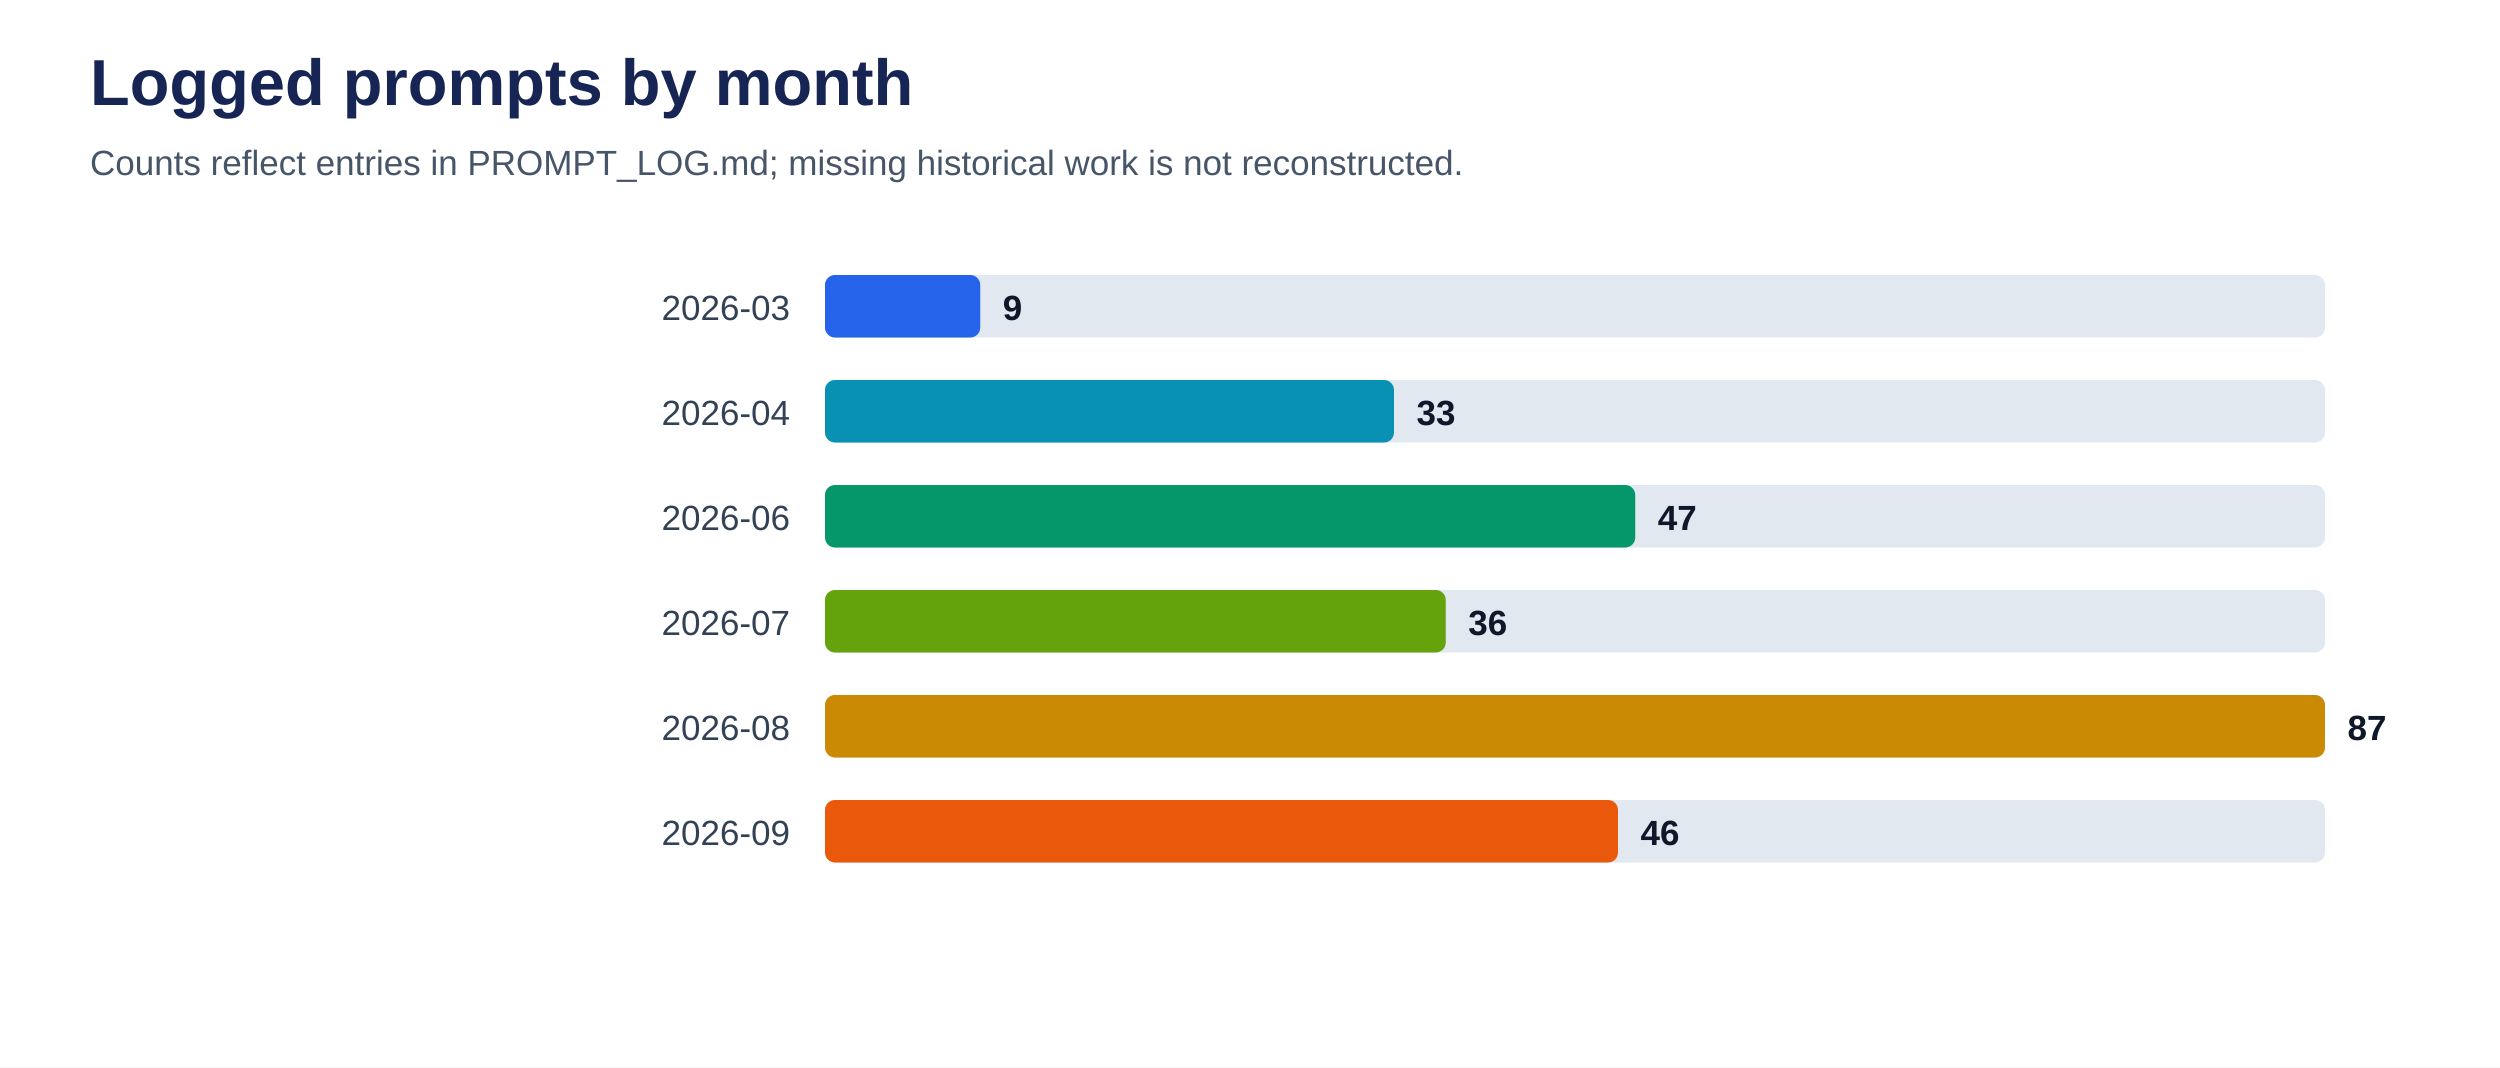
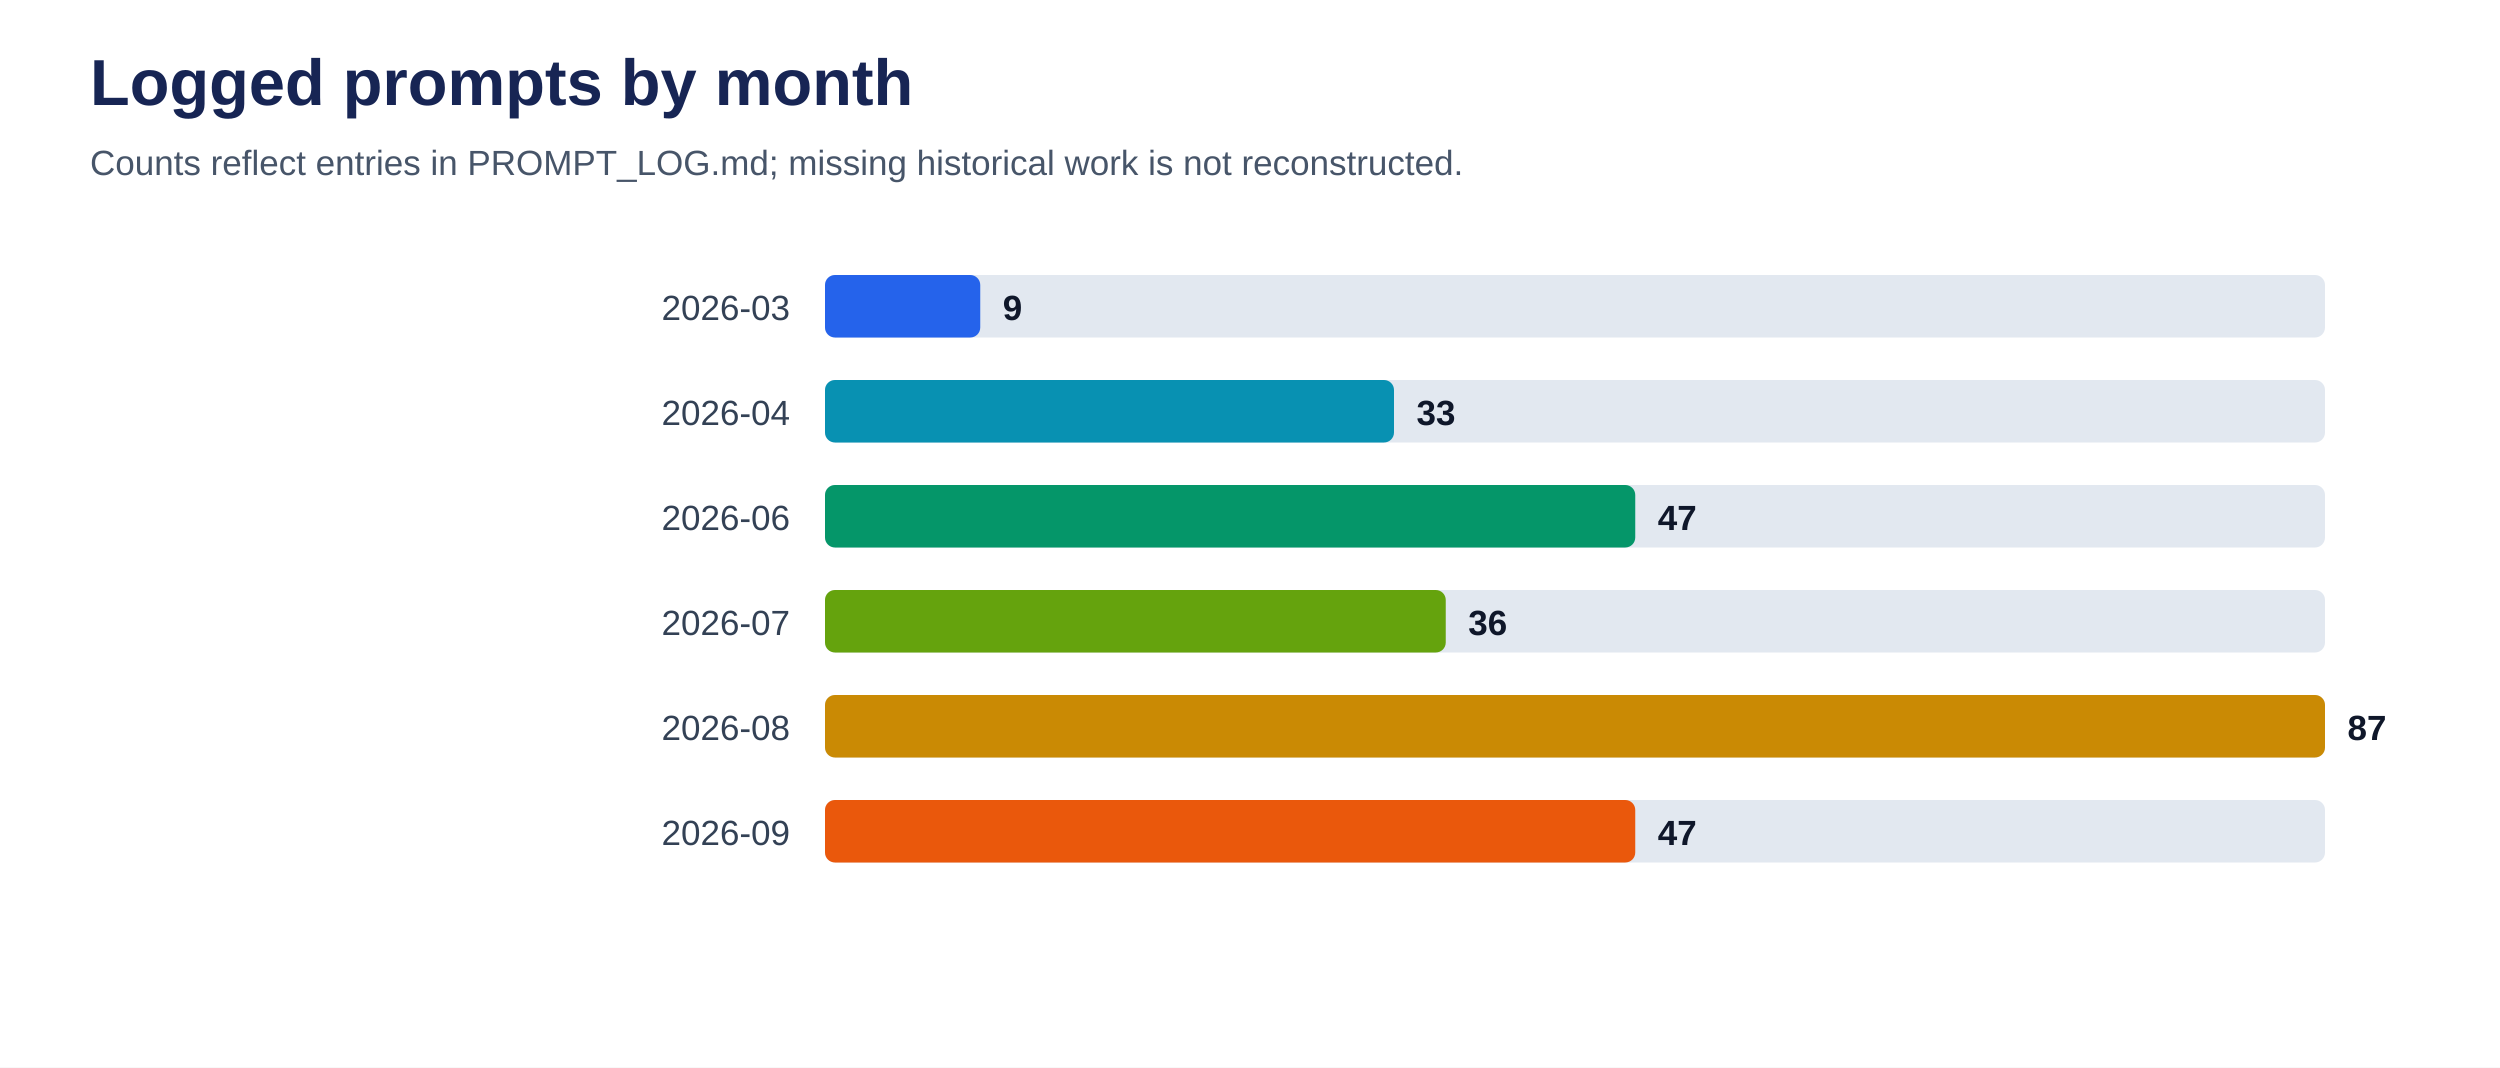
<svg xmlns="http://www.w3.org/2000/svg" viewBox="0 0 1000 427" role="img" aria-labelledby="title desc">
  <rect width="100%" height="100%" fill="#ffffff" />
  <text x="36" y="42" font-family="Arial, sans-serif" font-size="26" font-weight="700" fill="#172554">Logged prompts by month</text>
  <text x="36" y="70" font-family="Arial, sans-serif" font-size="14" fill="#475569">Counts reflect entries in PROMPT_LOG.md; missing historical work is not reconstructed.</text>
  <text x="316" y="128" text-anchor="end" font-family="Arial, sans-serif" font-size="14" fill="#334155">2026-03</text>
  <rect x="330" y="110" width="600" height="25" rx="4" fill="#e2e8f0" />
  <rect x="330" y="110" width="62.1" height="25" rx="4" fill="#2563eb" />
  <text x="401.1" y="128" font-family="Arial, sans-serif" font-size="14" font-weight="700" fill="#0f172a">9</text>
  <text x="316" y="170" text-anchor="end" font-family="Arial, sans-serif" font-size="14" fill="#334155">2026-04</text>
  <rect x="330" y="152" width="600" height="25" rx="4" fill="#e2e8f0" />
  <rect x="330" y="152" width="227.6" height="25" rx="4" fill="#0891b2" />
  <text x="566.6" y="170" font-family="Arial, sans-serif" font-size="14" font-weight="700" fill="#0f172a">33</text>
  <text x="316" y="212" text-anchor="end" font-family="Arial, sans-serif" font-size="14" fill="#334155">2026-06</text>
  <rect x="330" y="194" width="600" height="25" rx="4" fill="#e2e8f0" />
  <rect x="330" y="194" width="324.1" height="25" rx="4" fill="#059669" />
  <text x="663.1" y="212" font-family="Arial, sans-serif" font-size="14" font-weight="700" fill="#0f172a">47</text>
  <text x="316" y="254" text-anchor="end" font-family="Arial, sans-serif" font-size="14" fill="#334155">2026-07</text>
  <rect x="330" y="236" width="600" height="25" rx="4" fill="#e2e8f0" />
  <rect x="330" y="236" width="248.3" height="25" rx="4" fill="#65a30d" />
  <text x="587.3" y="254" font-family="Arial, sans-serif" font-size="14" font-weight="700" fill="#0f172a">36</text>
  <text x="316" y="296" text-anchor="end" font-family="Arial, sans-serif" font-size="14" fill="#334155">2026-08</text>
  <rect x="330" y="278" width="600" height="25" rx="4" fill="#e2e8f0" />
  <rect x="330" y="278" width="600.0" height="25" rx="4" fill="#ca8a04" />
  <text x="939.0" y="296" font-family="Arial, sans-serif" font-size="14" font-weight="700" fill="#0f172a">87</text>
  <text x="316" y="338" text-anchor="end" font-family="Arial, sans-serif" font-size="14" fill="#334155">2026-09</text>
  <rect x="330" y="320" width="600" height="25" rx="4" fill="#e2e8f0" />
-   <rect x="330" y="320" width="317.2" height="25" rx="4" fill="#ea580c" />
-   <text x="656.2" y="338" font-family="Arial, sans-serif" font-size="14" font-weight="700" fill="#0f172a">46</text>
+   <rect x="330" y="320" width="324.1" height="25" rx="4" fill="#ea580c" />
+   <text x="663.1" y="338" font-family="Arial, sans-serif" font-size="14" font-weight="700" fill="#0f172a">47</text>
</svg>
